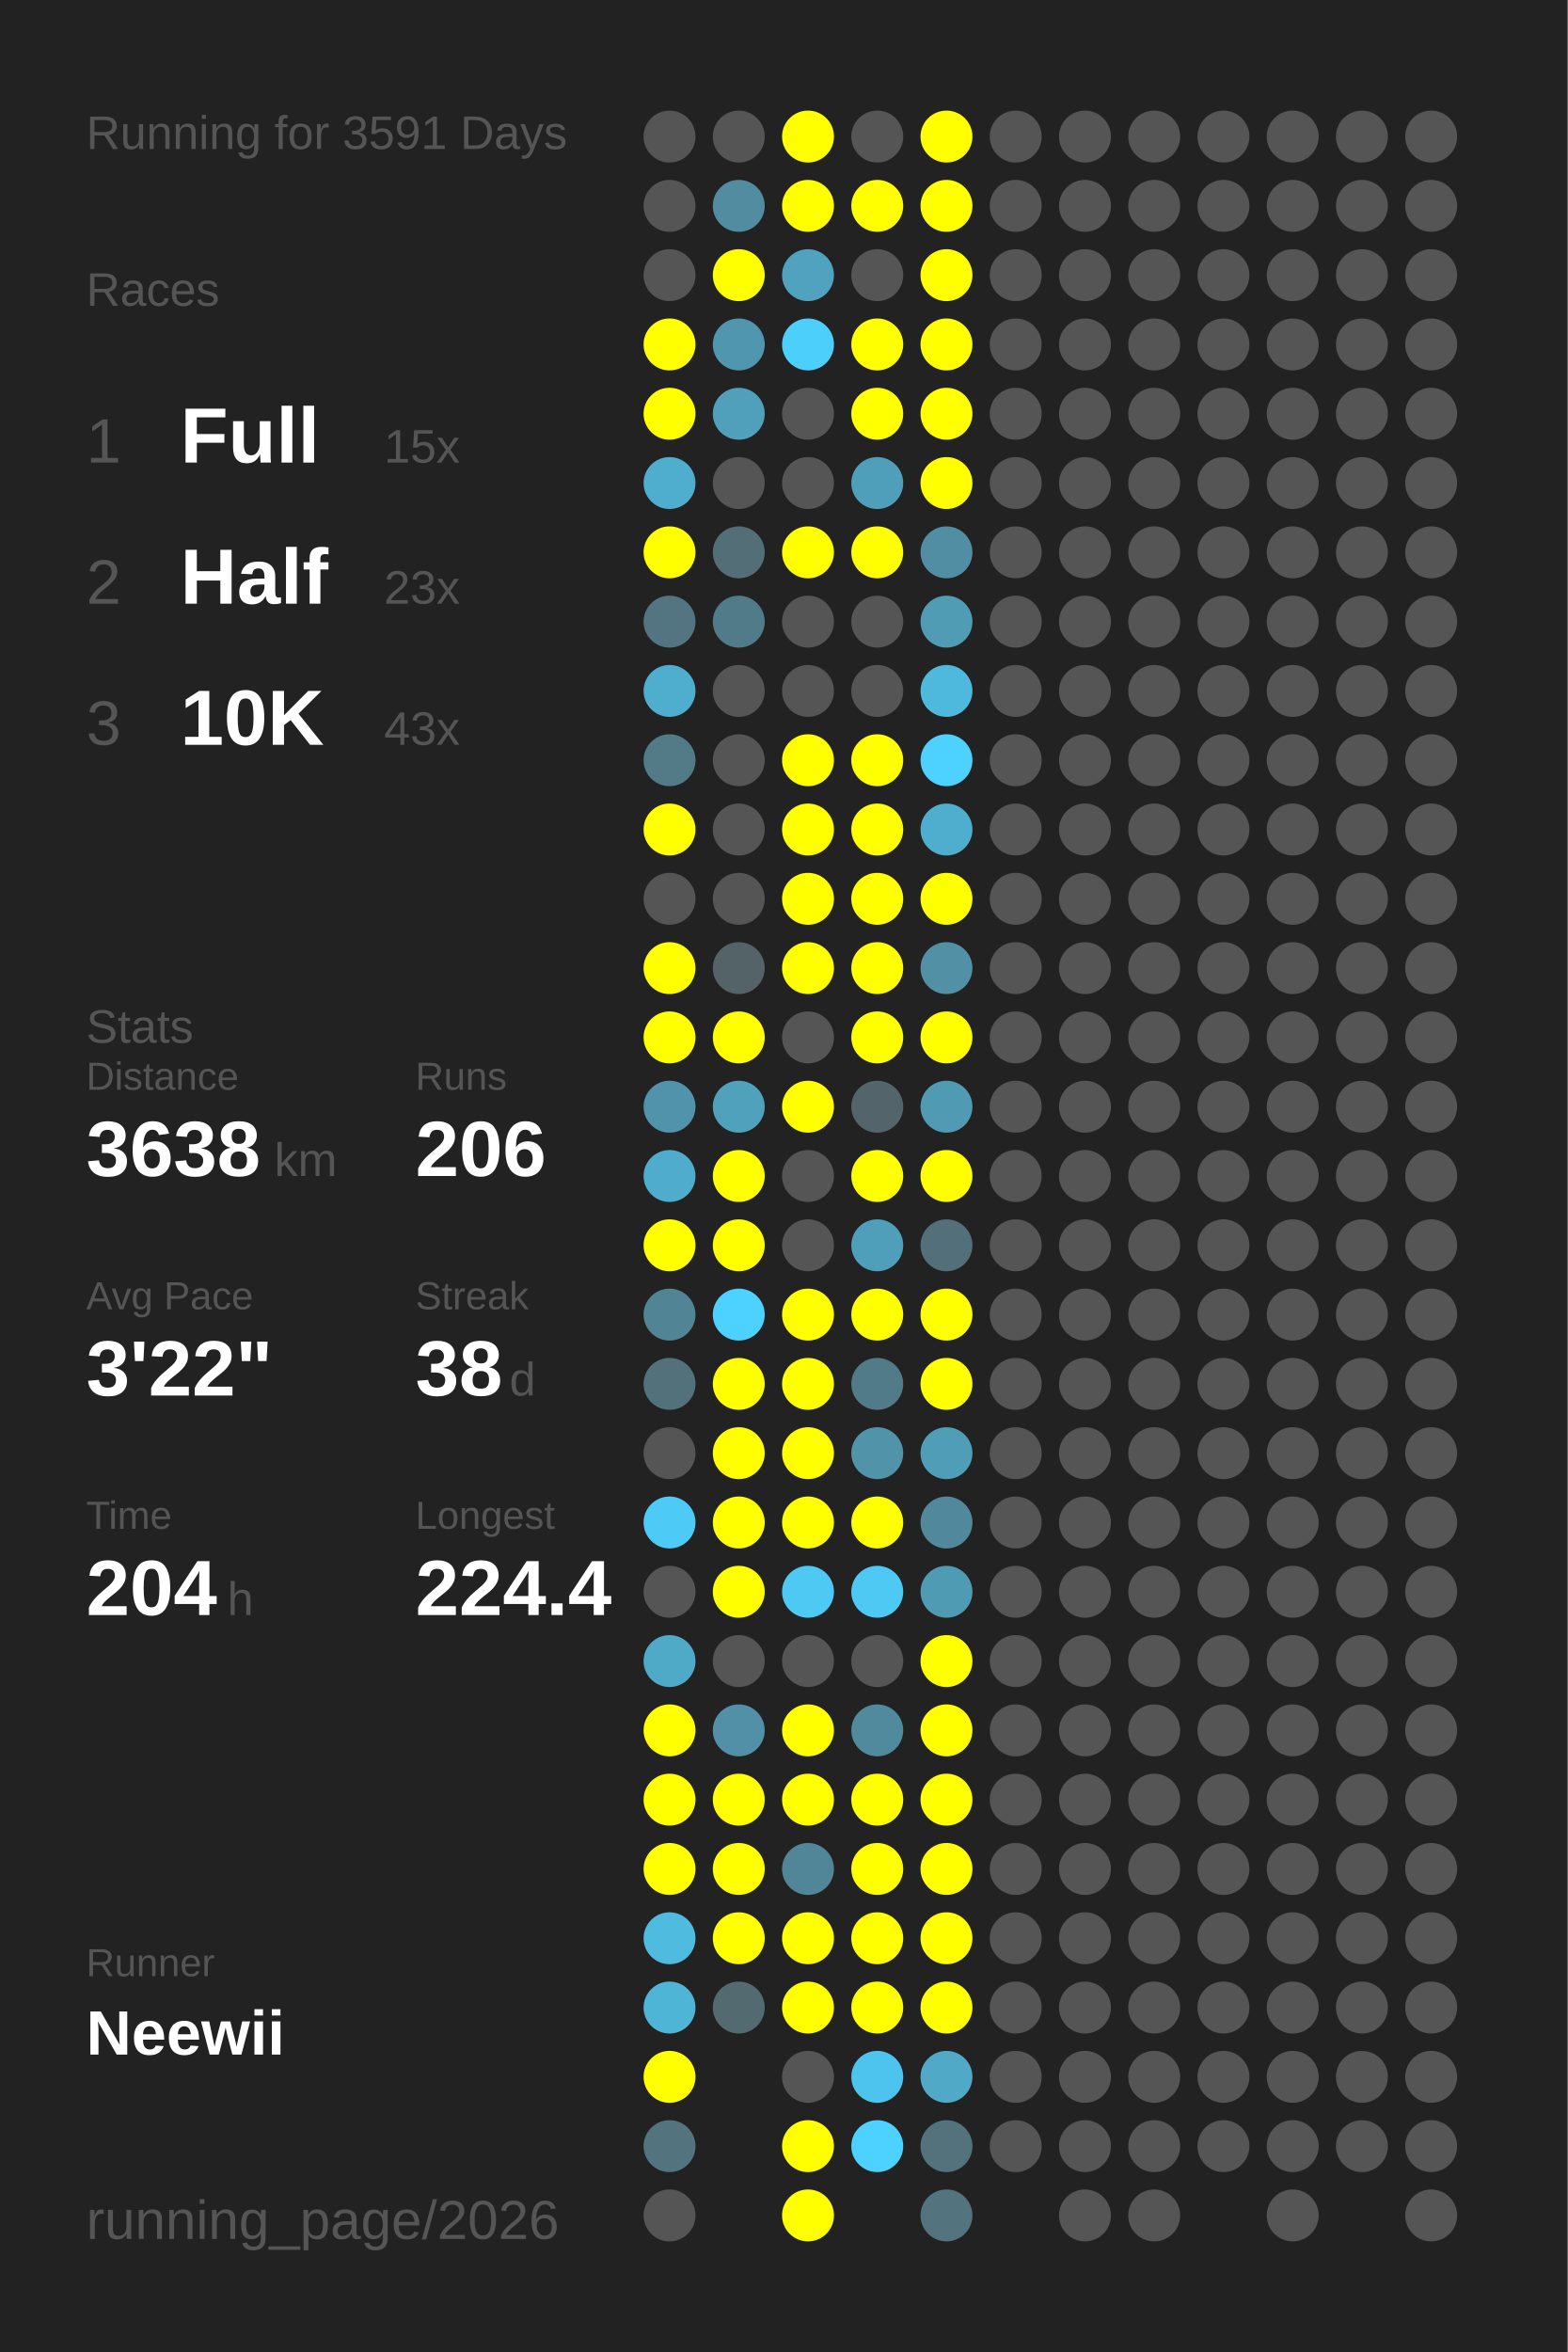
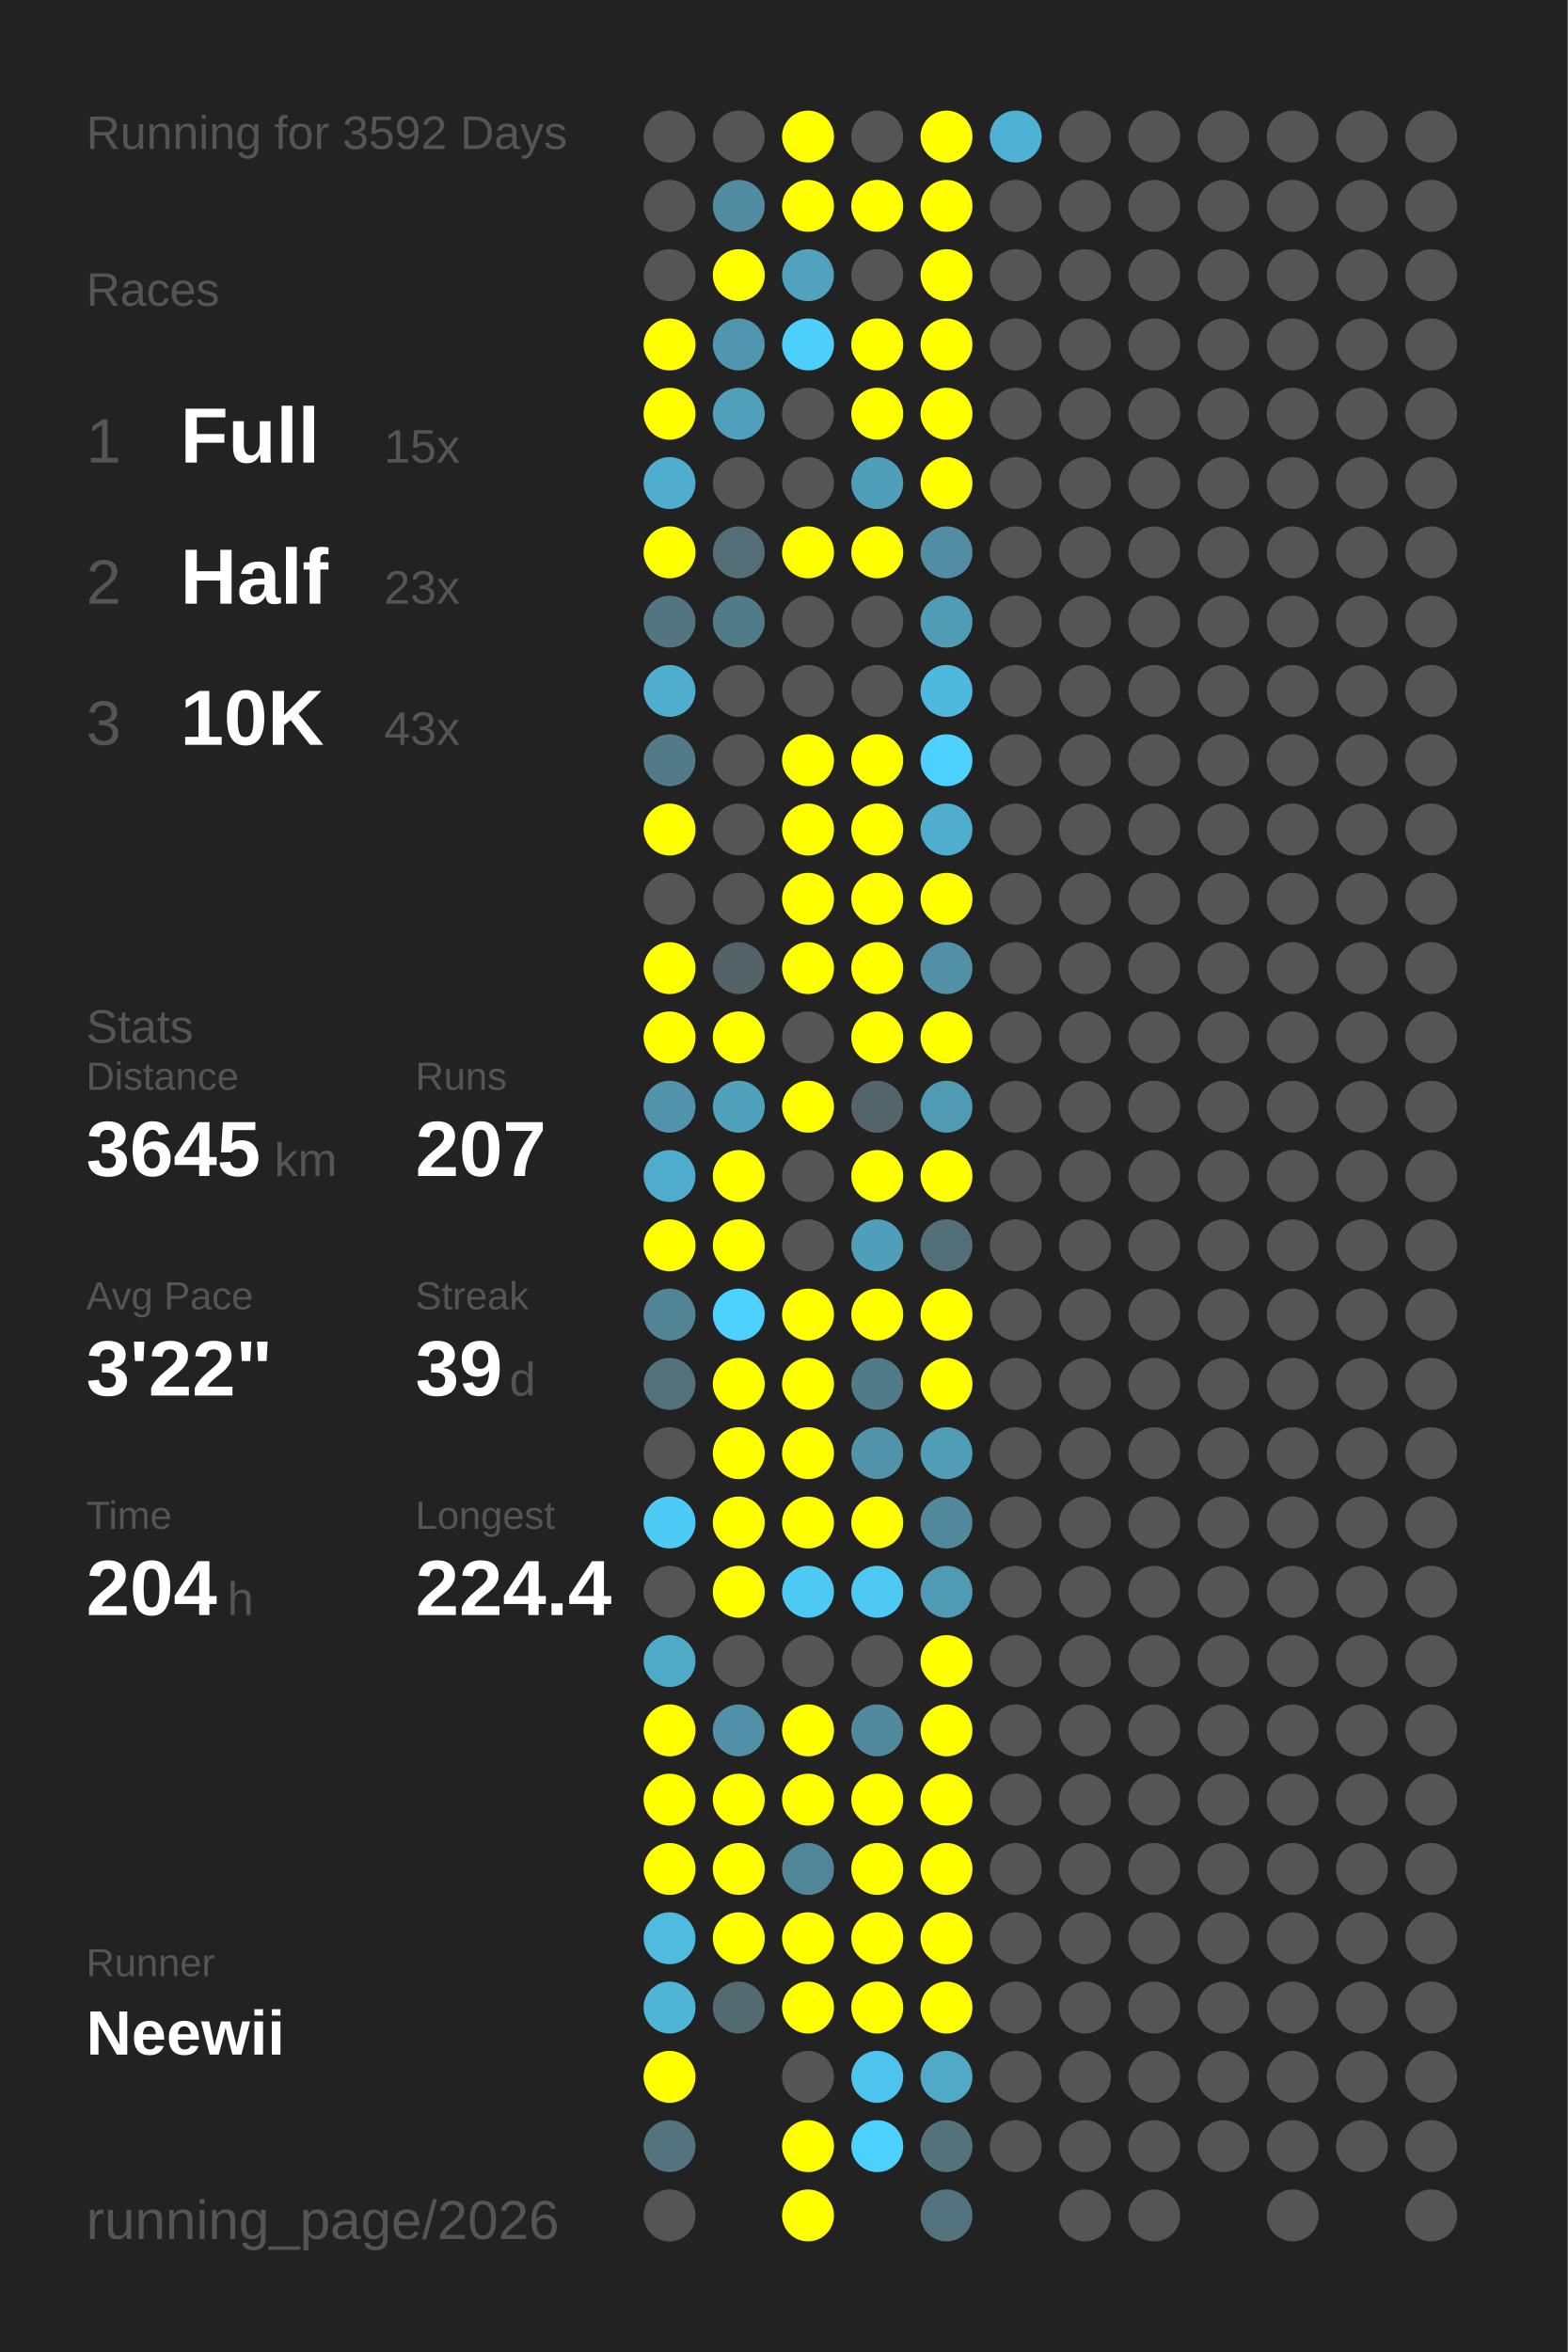
<svg xmlns="http://www.w3.org/2000/svg" baseProfile="full" height="300mm" version="1.1" viewBox="0,0,200,300" width="200mm">
  <defs />
  <rect fill="#222222" height="300" width="200" x="0" y="0" />
-   <text fill="#555555" style="font-size:6px; font-family:Arial;" x="11" y="19">Running for 3591 Days</text>
+   <text fill="#555555" style="font-size:6px; font-family:Arial;" x="11" y="19">Running for 3592 Days</text>
  <text fill="#555555" style="font-size:6px; font-family:Arial;" x="11" y="39">Races</text>
  <text fill="#555555" style="font-size:8px; font-family:Arial;" x="11" y="59">1</text>
  <text fill="#FFFFFF" style="font-size:10px; font-family:Arial; font-weight:bold;" x="23" y="59">Full</text>
  <text fill="#555555" style="font-size:6px; font-family:Arial;" x="49" y="59">15x</text>
  <text fill="#555555" style="font-size:8px; font-family:Arial;" x="11" y="77">2</text>
  <text fill="#FFFFFF" style="font-size:10px; font-family:Arial; font-weight:bold;" x="23" y="77">Half</text>
  <text fill="#555555" style="font-size:6px; font-family:Arial;" x="49" y="77">23x</text>
  <text fill="#555555" style="font-size:8px; font-family:Arial;" x="11" y="95">3</text>
  <text fill="#FFFFFF" style="font-size:10px; font-family:Arial; font-weight:bold;" x="23" y="95">10K</text>
  <text fill="#555555" style="font-size:6px; font-family:Arial;" x="49" y="95">43x</text>
  <text fill="#555555" style="font-size:6px; font-family:Arial;" x="11" y="133">Stats</text>
  <text fill="#555555" style="font-size:5px; font-family:Arial;" x="11" y="139">Distance</text>
-   <text fill="#FFFFFF" style="font-size:10px; font-family:Arial; font-weight:bold;" x="11" y="150">3638</text>
+   <text fill="#FFFFFF" style="font-size:10px; font-family:Arial; font-weight:bold;" x="11" y="150">3645</text>
  <text fill="#555555" style="font-size:6px; font-family:Arial;" x="35" y="150">km</text>
  <text fill="#555555" style="font-size:5px; font-family:Arial;" x="53" y="139">Runs</text>
-   <text fill="#FFFFFF" style="font-size:10px; font-family:Arial; font-weight:bold;" x="53" y="150">206</text>
+   <text fill="#FFFFFF" style="font-size:10px; font-family:Arial; font-weight:bold;" x="53" y="150">207</text>
  <text fill="#555555" style="font-size:5px; font-family:Arial;" x="11" y="167">Avg Pace</text>
  <text fill="#FFFFFF" style="font-size:10px; font-family:Arial; font-weight:bold;" x="11" y="178">3'22"</text>
  <text fill="#555555" style="font-size:5px; font-family:Arial;" x="53" y="167">Streak</text>
-   <text fill="#FFFFFF" style="font-size:10px; font-family:Arial; font-weight:bold;" x="53" y="178">38</text>
+   <text fill="#FFFFFF" style="font-size:10px; font-family:Arial; font-weight:bold;" x="53" y="178">39</text>
  <text fill="#555555" style="font-size:6px; font-family:Arial;" x="65" y="178">d</text>
  <text fill="#555555" style="font-size:5px; font-family:Arial;" x="11" y="195">Time</text>
  <text fill="#FFFFFF" style="font-size:10px; font-family:Arial; font-weight:bold;" x="11" y="206">204</text>
  <text fill="#555555" style="font-size:6px; font-family:Arial;" x="29" y="206">h</text>
  <text fill="#555555" style="font-size:5px; font-family:Arial;" x="53" y="195">Longest</text>
  <text fill="#FFFFFF" style="font-size:10px; font-family:Arial; font-weight:bold;" x="53" y="206">224.4</text>
  <text fill="#555555" style="font-size:5px; font-family:Arial;" x="11" y="252.065">Runner</text>
  <text fill="#FFFFFF" style="font-size:8px; font-family:Arial; font-weight:bold;" x="11" y="262.065">Neewii</text>
  <text fill="#555555" style="font-size:7px; font-family:Arial;" x="11" y="285.581">running_page/2026</text>
  <circle cx="85.417" cy="17.419" fill="#555555" r="3.312" />
  <circle cx="85.417" cy="26.258" fill="#555555" r="3.312" />
  <circle cx="85.417" cy="35.097" fill="#555555" r="3.312" />
  <circle cx="85.417" cy="43.935" fill="#FFFF00" r="3.312" />
  <circle cx="85.417" cy="52.774" fill="#FFFF00" r="3.312" />
  <circle cx="85.417" cy="61.613" fill="#4fadcd" r="3.312" />
  <circle cx="85.417" cy="70.452" fill="#FFFF00" r="3.312" />
  <circle cx="85.417" cy="79.29" fill="#527581" r="3.312" />
  <circle cx="85.417" cy="88.129" fill="#4fadcd" r="3.312" />
  <circle cx="85.417" cy="96.968" fill="#527a87" r="3.312" />
  <circle cx="85.417" cy="105.806" fill="#FFFF00" r="3.312" />
  <circle cx="85.417" cy="114.645" fill="#555555" r="3.312" />
  <circle cx="85.417" cy="123.484" fill="#FFFF00" r="3.312" />
  <circle cx="85.417" cy="132.323" fill="#FFFF00" r="3.312" />
  <circle cx="85.417" cy="141.161" fill="#5093aa" r="3.312" />
  <circle cx="85.417" cy="150" fill="#4faccc" r="3.312" />
  <circle cx="85.417" cy="158.839" fill="#FFFF00" r="3.312" />
  <circle cx="85.417" cy="167.677" fill="#518596" r="3.312" />
  <circle cx="85.417" cy="176.516" fill="#53717b" r="3.312" />
  <circle cx="85.417" cy="185.355" fill="#555555" r="3.312" />
  <circle cx="85.417" cy="194.194" fill="#4dcbf6" r="3.312" />
  <circle cx="85.417" cy="203.032" fill="#555555" r="3.312" />
  <circle cx="85.417" cy="211.871" fill="#4faac8" r="3.312" />
  <circle cx="85.417" cy="220.71" fill="#FFFF00" r="3.312" />
  <circle cx="85.417" cy="229.548" fill="#FFFF00" r="3.312" />
  <circle cx="85.417" cy="238.387" fill="#FFFF00" r="3.312" />
  <circle cx="85.417" cy="247.226" fill="#4ebbdf" r="3.312" />
  <circle cx="85.417" cy="256.065" fill="#4eb5d7" r="3.312" />
  <circle cx="85.417" cy="264.903" fill="#FFFF00" r="3.312" />
  <circle cx="85.417" cy="273.742" fill="#53737e" r="3.312" />
  <circle cx="85.417" cy="282.581" fill="#555555" r="3.312" />
  <circle cx="94.25" cy="17.419" fill="#555555" r="3.312" />
  <circle cx="94.25" cy="26.258" fill="#518ca0" r="3.312" />
  <circle cx="94.25" cy="35.097" fill="#FFFF00" r="3.312" />
  <circle cx="94.25" cy="43.935" fill="#5096ae" r="3.312" />
  <circle cx="94.25" cy="52.774" fill="#50a0bb" r="3.312" />
  <circle cx="94.25" cy="61.613" fill="#555555" r="3.312" />
  <circle cx="94.25" cy="70.452" fill="#536e77" r="3.312" />
  <circle cx="94.25" cy="79.29" fill="#527b89" r="3.312" />
  <circle cx="94.25" cy="88.129" fill="#555555" r="3.312" />
  <circle cx="94.25" cy="96.968" fill="#555555" r="3.312" />
  <circle cx="94.25" cy="105.806" fill="#555555" r="3.312" />
  <circle cx="94.25" cy="114.645" fill="#555555" r="3.312" />
  <circle cx="94.25" cy="123.484" fill="#546368" r="3.312" />
  <circle cx="94.25" cy="132.323" fill="#FFFF00" r="3.312" />
  <circle cx="94.25" cy="141.161" fill="#50a1bc" r="3.312" />
  <circle cx="94.25" cy="150" fill="#FFFF00" r="3.312" />
  <circle cx="94.25" cy="158.839" fill="#FFFF00" r="3.312" />
  <circle cx="94.25" cy="167.677" fill="#4dd1fe" r="3.312" />
  <circle cx="94.25" cy="176.516" fill="#FFFF00" r="3.312" />
  <circle cx="94.25" cy="185.355" fill="#FFFF00" r="3.312" />
  <circle cx="94.25" cy="194.194" fill="#FFFF00" r="3.312" />
  <circle cx="94.25" cy="203.032" fill="#FFFF00" r="3.312" />
  <circle cx="94.25" cy="211.871" fill="#555555" r="3.312" />
  <circle cx="94.25" cy="220.71" fill="#5190a6" r="3.312" />
  <circle cx="94.25" cy="229.548" fill="#FFFF00" r="3.312" />
  <circle cx="94.25" cy="238.387" fill="#FFFF00" r="3.312" />
  <circle cx="94.25" cy="247.226" fill="#FFFF00" r="3.312" />
  <circle cx="94.25" cy="256.065" fill="#536a71" r="3.312" />
  <circle cx="103.083" cy="17.419" fill="#FFFF00" r="3.312" />
  <circle cx="103.083" cy="26.258" fill="#FFFF00" r="3.312" />
  <circle cx="103.083" cy="35.097" fill="#50a2be" r="3.312" />
  <circle cx="103.083" cy="43.935" fill="#4dcffb" r="3.312" />
  <circle cx="103.083" cy="52.774" fill="#555555" r="3.312" />
  <circle cx="103.083" cy="61.613" fill="#555555" r="3.312" />
  <circle cx="103.083" cy="70.452" fill="#FFFF00" r="3.312" />
  <circle cx="103.083" cy="79.29" fill="#555555" r="3.312" />
  <circle cx="103.083" cy="88.129" fill="#555555" r="3.312" />
  <circle cx="103.083" cy="96.968" fill="#FFFF00" r="3.312" />
  <circle cx="103.083" cy="105.806" fill="#FFFF00" r="3.312" />
  <circle cx="103.083" cy="114.645" fill="#FFFF00" r="3.312" />
  <circle cx="103.083" cy="123.484" fill="#FFFF00" r="3.312" />
  <circle cx="103.083" cy="132.323" fill="#555555" r="3.312" />
  <circle cx="103.083" cy="141.161" fill="#FFFF00" r="3.312" />
  <circle cx="103.083" cy="150" fill="#555555" r="3.312" />
  <circle cx="103.083" cy="158.839" fill="#555555" r="3.312" />
  <circle cx="103.083" cy="167.677" fill="#FFFF00" r="3.312" />
  <circle cx="103.083" cy="176.516" fill="#FFFF00" r="3.312" />
  <circle cx="103.083" cy="185.355" fill="#FFFF00" r="3.312" />
  <circle cx="103.083" cy="194.194" fill="#FFFF00" r="3.312" />
  <circle cx="103.083" cy="203.032" fill="#4dc9f3" r="3.312" />
  <circle cx="103.083" cy="211.871" fill="#555555" r="3.312" />
  <circle cx="103.083" cy="220.71" fill="#FFFF00" r="3.312" />
  <circle cx="103.083" cy="229.548" fill="#FFFF00" r="3.312" />
  <circle cx="103.083" cy="238.387" fill="#518698" r="3.312" />
  <circle cx="103.083" cy="247.226" fill="#FFFF00" r="3.312" />
  <circle cx="103.083" cy="256.065" fill="#FFFF00" r="3.312" />
  <circle cx="103.083" cy="264.903" fill="#555555" r="3.312" />
  <circle cx="103.083" cy="273.742" fill="#FFFF00" r="3.312" />
  <circle cx="103.083" cy="282.581" fill="#FFFF00" r="3.312" />
  <circle cx="111.917" cy="17.419" fill="#555555" r="3.312" />
  <circle cx="111.917" cy="26.258" fill="#FFFF00" r="3.312" />
  <circle cx="111.917" cy="35.097" fill="#555555" r="3.312" />
  <circle cx="111.917" cy="43.935" fill="#FFFF00" r="3.312" />
  <circle cx="111.917" cy="52.774" fill="#FFFF00" r="3.312" />
  <circle cx="111.917" cy="61.613" fill="#509fba" r="3.312" />
  <circle cx="111.917" cy="70.452" fill="#FFFF00" r="3.312" />
  <circle cx="111.917" cy="79.29" fill="#555555" r="3.312" />
  <circle cx="111.917" cy="88.129" fill="#555555" r="3.312" />
  <circle cx="111.917" cy="96.968" fill="#FFFF00" r="3.312" />
  <circle cx="111.917" cy="105.806" fill="#FFFF00" r="3.312" />
  <circle cx="111.917" cy="114.645" fill="#FFFF00" r="3.312" />
  <circle cx="111.917" cy="123.484" fill="#FFFF00" r="3.312" />
  <circle cx="111.917" cy="132.323" fill="#FFFF00" r="3.312" />
  <circle cx="111.917" cy="141.161" fill="#53656b" r="3.312" />
  <circle cx="111.917" cy="150" fill="#FFFF00" r="3.312" />
  <circle cx="111.917" cy="158.839" fill="#509fba" r="3.312" />
  <circle cx="111.917" cy="167.677" fill="#FFFF00" r="3.312" />
  <circle cx="111.917" cy="176.516" fill="#527b89" r="3.312" />
  <circle cx="111.917" cy="185.355" fill="#5193a9" r="3.312" />
  <circle cx="111.917" cy="194.194" fill="#FFFF00" r="3.312" />
  <circle cx="111.917" cy="203.032" fill="#4dc9f3" r="3.312" />
  <circle cx="111.917" cy="211.871" fill="#555555" r="3.312" />
  <circle cx="111.917" cy="220.71" fill="#518a9d" r="3.312" />
  <circle cx="111.917" cy="229.548" fill="#FFFF00" r="3.312" />
  <circle cx="111.917" cy="238.387" fill="#FFFF00" r="3.312" />
  <circle cx="111.917" cy="247.226" fill="#FFFF00" r="3.312" />
  <circle cx="111.917" cy="256.065" fill="#FFFF00" r="3.312" />
  <circle cx="111.917" cy="264.903" fill="#4dc4ed" r="3.312" />
  <circle cx="111.917" cy="273.742" fill="#4dd1fe" r="3.312" />
  <circle cx="120.75" cy="17.419" fill="#FFFF00" r="3.312" />
  <circle cx="120.75" cy="26.258" fill="#FFFF00" r="3.312" />
  <circle cx="120.75" cy="35.097" fill="#FFFF00" r="3.312" />
  <circle cx="120.75" cy="43.935" fill="#FFFF00" r="3.312" />
  <circle cx="120.75" cy="52.774" fill="#FFFF00" r="3.312" />
  <circle cx="120.75" cy="61.613" fill="#FFFF00" r="3.312" />
  <circle cx="120.75" cy="70.452" fill="#518ea3" r="3.312" />
  <circle cx="120.75" cy="79.29" fill="#509cb5" r="3.312" />
  <circle cx="120.75" cy="88.129" fill="#4eb9dd" r="3.312" />
  <circle cx="120.75" cy="96.968" fill="#4dd1fe" r="3.312" />
  <circle cx="120.75" cy="105.806" fill="#4fadcd" r="3.312" />
  <circle cx="120.75" cy="114.645" fill="#FFFF00" r="3.312" />
  <circle cx="120.75" cy="123.484" fill="#5190a5" r="3.312" />
  <circle cx="120.75" cy="132.323" fill="#FFFF00" r="3.312" />
  <circle cx="120.75" cy="141.161" fill="#509ab4" r="3.312" />
  <circle cx="120.75" cy="150" fill="#FFFF00" r="3.312" />
  <circle cx="120.75" cy="158.839" fill="#536f79" r="3.312" />
  <circle cx="120.75" cy="167.677" fill="#FFFF00" r="3.312" />
  <circle cx="120.75" cy="176.516" fill="#FFFF00" r="3.312" />
  <circle cx="120.75" cy="185.355" fill="#509db8" r="3.312" />
  <circle cx="120.75" cy="194.194" fill="#51889b" r="3.312" />
  <circle cx="120.75" cy="203.032" fill="#509bb4" r="3.312" />
  <circle cx="120.75" cy="211.871" fill="#FFFF00" r="3.312" />
  <circle cx="120.75" cy="220.71" fill="#FFFF00" r="3.312" />
  <circle cx="120.75" cy="229.548" fill="#FFFF00" r="3.312" />
  <circle cx="120.75" cy="238.387" fill="#FFFF00" r="3.312" />
  <circle cx="120.75" cy="247.226" fill="#FFFF00" r="3.312" />
  <circle cx="120.75" cy="256.065" fill="#FFFF00" r="3.312" />
  <circle cx="120.75" cy="264.903" fill="#4fa9c7" r="3.312" />
  <circle cx="120.75" cy="273.742" fill="#53727c" r="3.312" />
  <circle cx="120.75" cy="282.581" fill="#53737f" r="3.312" />
-   <circle cx="129.583" cy="17.419" fill="#555555" r="3.312" />
+   <circle cx="129.583" cy="17.419" fill="#4fb2d4" r="3.312" />
  <circle cx="129.583" cy="26.258" fill="#555555" r="3.312" />
  <circle cx="129.583" cy="35.097" fill="#555555" r="3.312" />
  <circle cx="129.583" cy="43.935" fill="#555555" r="3.312" />
  <circle cx="129.583" cy="52.774" fill="#555555" r="3.312" />
  <circle cx="129.583" cy="61.613" fill="#555555" r="3.312" />
  <circle cx="129.583" cy="70.452" fill="#555555" r="3.312" />
  <circle cx="129.583" cy="79.29" fill="#555555" r="3.312" />
  <circle cx="129.583" cy="88.129" fill="#555555" r="3.312" />
  <circle cx="129.583" cy="96.968" fill="#555555" r="3.312" />
  <circle cx="129.583" cy="105.806" fill="#555555" r="3.312" />
  <circle cx="129.583" cy="114.645" fill="#555555" r="3.312" />
  <circle cx="129.583" cy="123.484" fill="#555555" r="3.312" />
  <circle cx="129.583" cy="132.323" fill="#555555" r="3.312" />
  <circle cx="129.583" cy="141.161" fill="#555555" r="3.312" />
  <circle cx="129.583" cy="150" fill="#555555" r="3.312" />
  <circle cx="129.583" cy="158.839" fill="#555555" r="3.312" />
  <circle cx="129.583" cy="167.677" fill="#555555" r="3.312" />
  <circle cx="129.583" cy="176.516" fill="#555555" r="3.312" />
  <circle cx="129.583" cy="185.355" fill="#555555" r="3.312" />
  <circle cx="129.583" cy="194.194" fill="#555555" r="3.312" />
  <circle cx="129.583" cy="203.032" fill="#555555" r="3.312" />
  <circle cx="129.583" cy="211.871" fill="#555555" r="3.312" />
  <circle cx="129.583" cy="220.71" fill="#555555" r="3.312" />
  <circle cx="129.583" cy="229.548" fill="#555555" r="3.312" />
  <circle cx="129.583" cy="238.387" fill="#555555" r="3.312" />
  <circle cx="129.583" cy="247.226" fill="#555555" r="3.312" />
  <circle cx="129.583" cy="256.065" fill="#555555" r="3.312" />
  <circle cx="129.583" cy="264.903" fill="#555555" r="3.312" />
  <circle cx="129.583" cy="273.742" fill="#555555" r="3.312" />
  <circle cx="138.417" cy="17.419" fill="#555555" r="3.312" />
  <circle cx="138.417" cy="26.258" fill="#555555" r="3.312" />
  <circle cx="138.417" cy="35.097" fill="#555555" r="3.312" />
  <circle cx="138.417" cy="43.935" fill="#555555" r="3.312" />
  <circle cx="138.417" cy="52.774" fill="#555555" r="3.312" />
  <circle cx="138.417" cy="61.613" fill="#555555" r="3.312" />
  <circle cx="138.417" cy="70.452" fill="#555555" r="3.312" />
  <circle cx="138.417" cy="79.29" fill="#555555" r="3.312" />
  <circle cx="138.417" cy="88.129" fill="#555555" r="3.312" />
  <circle cx="138.417" cy="96.968" fill="#555555" r="3.312" />
  <circle cx="138.417" cy="105.806" fill="#555555" r="3.312" />
  <circle cx="138.417" cy="114.645" fill="#555555" r="3.312" />
  <circle cx="138.417" cy="123.484" fill="#555555" r="3.312" />
  <circle cx="138.417" cy="132.323" fill="#555555" r="3.312" />
  <circle cx="138.417" cy="141.161" fill="#555555" r="3.312" />
  <circle cx="138.417" cy="150" fill="#555555" r="3.312" />
  <circle cx="138.417" cy="158.839" fill="#555555" r="3.312" />
  <circle cx="138.417" cy="167.677" fill="#555555" r="3.312" />
  <circle cx="138.417" cy="176.516" fill="#555555" r="3.312" />
  <circle cx="138.417" cy="185.355" fill="#555555" r="3.312" />
  <circle cx="138.417" cy="194.194" fill="#555555" r="3.312" />
  <circle cx="138.417" cy="203.032" fill="#555555" r="3.312" />
  <circle cx="138.417" cy="211.871" fill="#555555" r="3.312" />
  <circle cx="138.417" cy="220.71" fill="#555555" r="3.312" />
  <circle cx="138.417" cy="229.548" fill="#555555" r="3.312" />
  <circle cx="138.417" cy="238.387" fill="#555555" r="3.312" />
  <circle cx="138.417" cy="247.226" fill="#555555" r="3.312" />
  <circle cx="138.417" cy="256.065" fill="#555555" r="3.312" />
  <circle cx="138.417" cy="264.903" fill="#555555" r="3.312" />
  <circle cx="138.417" cy="273.742" fill="#555555" r="3.312" />
  <circle cx="138.417" cy="282.581" fill="#555555" r="3.312" />
  <circle cx="147.25" cy="17.419" fill="#555555" r="3.312" />
  <circle cx="147.25" cy="26.258" fill="#555555" r="3.312" />
  <circle cx="147.25" cy="35.097" fill="#555555" r="3.312" />
  <circle cx="147.25" cy="43.935" fill="#555555" r="3.312" />
  <circle cx="147.25" cy="52.774" fill="#555555" r="3.312" />
  <circle cx="147.25" cy="61.613" fill="#555555" r="3.312" />
  <circle cx="147.25" cy="70.452" fill="#555555" r="3.312" />
  <circle cx="147.25" cy="79.29" fill="#555555" r="3.312" />
  <circle cx="147.25" cy="88.129" fill="#555555" r="3.312" />
  <circle cx="147.25" cy="96.968" fill="#555555" r="3.312" />
  <circle cx="147.25" cy="105.806" fill="#555555" r="3.312" />
  <circle cx="147.25" cy="114.645" fill="#555555" r="3.312" />
  <circle cx="147.25" cy="123.484" fill="#555555" r="3.312" />
  <circle cx="147.25" cy="132.323" fill="#555555" r="3.312" />
  <circle cx="147.25" cy="141.161" fill="#555555" r="3.312" />
  <circle cx="147.25" cy="150" fill="#555555" r="3.312" />
  <circle cx="147.25" cy="158.839" fill="#555555" r="3.312" />
  <circle cx="147.25" cy="167.677" fill="#555555" r="3.312" />
  <circle cx="147.25" cy="176.516" fill="#555555" r="3.312" />
  <circle cx="147.25" cy="185.355" fill="#555555" r="3.312" />
  <circle cx="147.25" cy="194.194" fill="#555555" r="3.312" />
  <circle cx="147.25" cy="203.032" fill="#555555" r="3.312" />
  <circle cx="147.25" cy="211.871" fill="#555555" r="3.312" />
  <circle cx="147.25" cy="220.71" fill="#555555" r="3.312" />
  <circle cx="147.25" cy="229.548" fill="#555555" r="3.312" />
  <circle cx="147.25" cy="238.387" fill="#555555" r="3.312" />
  <circle cx="147.25" cy="247.226" fill="#555555" r="3.312" />
  <circle cx="147.25" cy="256.065" fill="#555555" r="3.312" />
  <circle cx="147.25" cy="264.903" fill="#555555" r="3.312" />
  <circle cx="147.25" cy="273.742" fill="#555555" r="3.312" />
  <circle cx="147.25" cy="282.581" fill="#555555" r="3.312" />
  <circle cx="156.083" cy="17.419" fill="#555555" r="3.312" />
  <circle cx="156.083" cy="26.258" fill="#555555" r="3.312" />
  <circle cx="156.083" cy="35.097" fill="#555555" r="3.312" />
  <circle cx="156.083" cy="43.935" fill="#555555" r="3.312" />
  <circle cx="156.083" cy="52.774" fill="#555555" r="3.312" />
  <circle cx="156.083" cy="61.613" fill="#555555" r="3.312" />
  <circle cx="156.083" cy="70.452" fill="#555555" r="3.312" />
  <circle cx="156.083" cy="79.29" fill="#555555" r="3.312" />
  <circle cx="156.083" cy="88.129" fill="#555555" r="3.312" />
  <circle cx="156.083" cy="96.968" fill="#555555" r="3.312" />
  <circle cx="156.083" cy="105.806" fill="#555555" r="3.312" />
  <circle cx="156.083" cy="114.645" fill="#555555" r="3.312" />
  <circle cx="156.083" cy="123.484" fill="#555555" r="3.312" />
  <circle cx="156.083" cy="132.323" fill="#555555" r="3.312" />
  <circle cx="156.083" cy="141.161" fill="#555555" r="3.312" />
  <circle cx="156.083" cy="150" fill="#555555" r="3.312" />
  <circle cx="156.083" cy="158.839" fill="#555555" r="3.312" />
  <circle cx="156.083" cy="167.677" fill="#555555" r="3.312" />
  <circle cx="156.083" cy="176.516" fill="#555555" r="3.312" />
  <circle cx="156.083" cy="185.355" fill="#555555" r="3.312" />
  <circle cx="156.083" cy="194.194" fill="#555555" r="3.312" />
  <circle cx="156.083" cy="203.032" fill="#555555" r="3.312" />
  <circle cx="156.083" cy="211.871" fill="#555555" r="3.312" />
  <circle cx="156.083" cy="220.71" fill="#555555" r="3.312" />
  <circle cx="156.083" cy="229.548" fill="#555555" r="3.312" />
  <circle cx="156.083" cy="238.387" fill="#555555" r="3.312" />
  <circle cx="156.083" cy="247.226" fill="#555555" r="3.312" />
  <circle cx="156.083" cy="256.065" fill="#555555" r="3.312" />
  <circle cx="156.083" cy="264.903" fill="#555555" r="3.312" />
  <circle cx="156.083" cy="273.742" fill="#555555" r="3.312" />
  <circle cx="164.917" cy="17.419" fill="#555555" r="3.312" />
  <circle cx="164.917" cy="26.258" fill="#555555" r="3.312" />
  <circle cx="164.917" cy="35.097" fill="#555555" r="3.312" />
  <circle cx="164.917" cy="43.935" fill="#555555" r="3.312" />
  <circle cx="164.917" cy="52.774" fill="#555555" r="3.312" />
  <circle cx="164.917" cy="61.613" fill="#555555" r="3.312" />
  <circle cx="164.917" cy="70.452" fill="#555555" r="3.312" />
  <circle cx="164.917" cy="79.29" fill="#555555" r="3.312" />
  <circle cx="164.917" cy="88.129" fill="#555555" r="3.312" />
  <circle cx="164.917" cy="96.968" fill="#555555" r="3.312" />
  <circle cx="164.917" cy="105.806" fill="#555555" r="3.312" />
  <circle cx="164.917" cy="114.645" fill="#555555" r="3.312" />
  <circle cx="164.917" cy="123.484" fill="#555555" r="3.312" />
  <circle cx="164.917" cy="132.323" fill="#555555" r="3.312" />
  <circle cx="164.917" cy="141.161" fill="#555555" r="3.312" />
  <circle cx="164.917" cy="150" fill="#555555" r="3.312" />
  <circle cx="164.917" cy="158.839" fill="#555555" r="3.312" />
  <circle cx="164.917" cy="167.677" fill="#555555" r="3.312" />
  <circle cx="164.917" cy="176.516" fill="#555555" r="3.312" />
  <circle cx="164.917" cy="185.355" fill="#555555" r="3.312" />
  <circle cx="164.917" cy="194.194" fill="#555555" r="3.312" />
  <circle cx="164.917" cy="203.032" fill="#555555" r="3.312" />
  <circle cx="164.917" cy="211.871" fill="#555555" r="3.312" />
  <circle cx="164.917" cy="220.71" fill="#555555" r="3.312" />
  <circle cx="164.917" cy="229.548" fill="#555555" r="3.312" />
  <circle cx="164.917" cy="238.387" fill="#555555" r="3.312" />
  <circle cx="164.917" cy="247.226" fill="#555555" r="3.312" />
  <circle cx="164.917" cy="256.065" fill="#555555" r="3.312" />
  <circle cx="164.917" cy="264.903" fill="#555555" r="3.312" />
  <circle cx="164.917" cy="273.742" fill="#555555" r="3.312" />
  <circle cx="164.917" cy="282.581" fill="#555555" r="3.312" />
  <circle cx="173.75" cy="17.419" fill="#555555" r="3.312" />
  <circle cx="173.75" cy="26.258" fill="#555555" r="3.312" />
  <circle cx="173.75" cy="35.097" fill="#555555" r="3.312" />
  <circle cx="173.75" cy="43.935" fill="#555555" r="3.312" />
  <circle cx="173.75" cy="52.774" fill="#555555" r="3.312" />
  <circle cx="173.75" cy="61.613" fill="#555555" r="3.312" />
  <circle cx="173.75" cy="70.452" fill="#555555" r="3.312" />
  <circle cx="173.75" cy="79.29" fill="#555555" r="3.312" />
  <circle cx="173.75" cy="88.129" fill="#555555" r="3.312" />
  <circle cx="173.75" cy="96.968" fill="#555555" r="3.312" />
  <circle cx="173.75" cy="105.806" fill="#555555" r="3.312" />
  <circle cx="173.75" cy="114.645" fill="#555555" r="3.312" />
  <circle cx="173.75" cy="123.484" fill="#555555" r="3.312" />
  <circle cx="173.75" cy="132.323" fill="#555555" r="3.312" />
  <circle cx="173.75" cy="141.161" fill="#555555" r="3.312" />
  <circle cx="173.75" cy="150" fill="#555555" r="3.312" />
  <circle cx="173.75" cy="158.839" fill="#555555" r="3.312" />
  <circle cx="173.75" cy="167.677" fill="#555555" r="3.312" />
  <circle cx="173.75" cy="176.516" fill="#555555" r="3.312" />
  <circle cx="173.75" cy="185.355" fill="#555555" r="3.312" />
  <circle cx="173.75" cy="194.194" fill="#555555" r="3.312" />
  <circle cx="173.75" cy="203.032" fill="#555555" r="3.312" />
  <circle cx="173.75" cy="211.871" fill="#555555" r="3.312" />
  <circle cx="173.75" cy="220.71" fill="#555555" r="3.312" />
  <circle cx="173.75" cy="229.548" fill="#555555" r="3.312" />
  <circle cx="173.75" cy="238.387" fill="#555555" r="3.312" />
  <circle cx="173.75" cy="247.226" fill="#555555" r="3.312" />
  <circle cx="173.75" cy="256.065" fill="#555555" r="3.312" />
  <circle cx="173.75" cy="264.903" fill="#555555" r="3.312" />
  <circle cx="173.75" cy="273.742" fill="#555555" r="3.312" />
  <circle cx="182.583" cy="17.419" fill="#555555" r="3.312" />
  <circle cx="182.583" cy="26.258" fill="#555555" r="3.312" />
  <circle cx="182.583" cy="35.097" fill="#555555" r="3.312" />
  <circle cx="182.583" cy="43.935" fill="#555555" r="3.312" />
  <circle cx="182.583" cy="52.774" fill="#555555" r="3.312" />
  <circle cx="182.583" cy="61.613" fill="#555555" r="3.312" />
  <circle cx="182.583" cy="70.452" fill="#555555" r="3.312" />
  <circle cx="182.583" cy="79.29" fill="#555555" r="3.312" />
  <circle cx="182.583" cy="88.129" fill="#555555" r="3.312" />
  <circle cx="182.583" cy="96.968" fill="#555555" r="3.312" />
  <circle cx="182.583" cy="105.806" fill="#555555" r="3.312" />
  <circle cx="182.583" cy="114.645" fill="#555555" r="3.312" />
  <circle cx="182.583" cy="123.484" fill="#555555" r="3.312" />
  <circle cx="182.583" cy="132.323" fill="#555555" r="3.312" />
  <circle cx="182.583" cy="141.161" fill="#555555" r="3.312" />
  <circle cx="182.583" cy="150" fill="#555555" r="3.312" />
  <circle cx="182.583" cy="158.839" fill="#555555" r="3.312" />
  <circle cx="182.583" cy="167.677" fill="#555555" r="3.312" />
  <circle cx="182.583" cy="176.516" fill="#555555" r="3.312" />
  <circle cx="182.583" cy="185.355" fill="#555555" r="3.312" />
  <circle cx="182.583" cy="194.194" fill="#555555" r="3.312" />
  <circle cx="182.583" cy="203.032" fill="#555555" r="3.312" />
  <circle cx="182.583" cy="211.871" fill="#555555" r="3.312" />
  <circle cx="182.583" cy="220.71" fill="#555555" r="3.312" />
  <circle cx="182.583" cy="229.548" fill="#555555" r="3.312" />
  <circle cx="182.583" cy="238.387" fill="#555555" r="3.312" />
  <circle cx="182.583" cy="247.226" fill="#555555" r="3.312" />
  <circle cx="182.583" cy="256.065" fill="#555555" r="3.312" />
  <circle cx="182.583" cy="264.903" fill="#555555" r="3.312" />
  <circle cx="182.583" cy="273.742" fill="#555555" r="3.312" />
  <circle cx="182.583" cy="282.581" fill="#555555" r="3.312" />
</svg>
